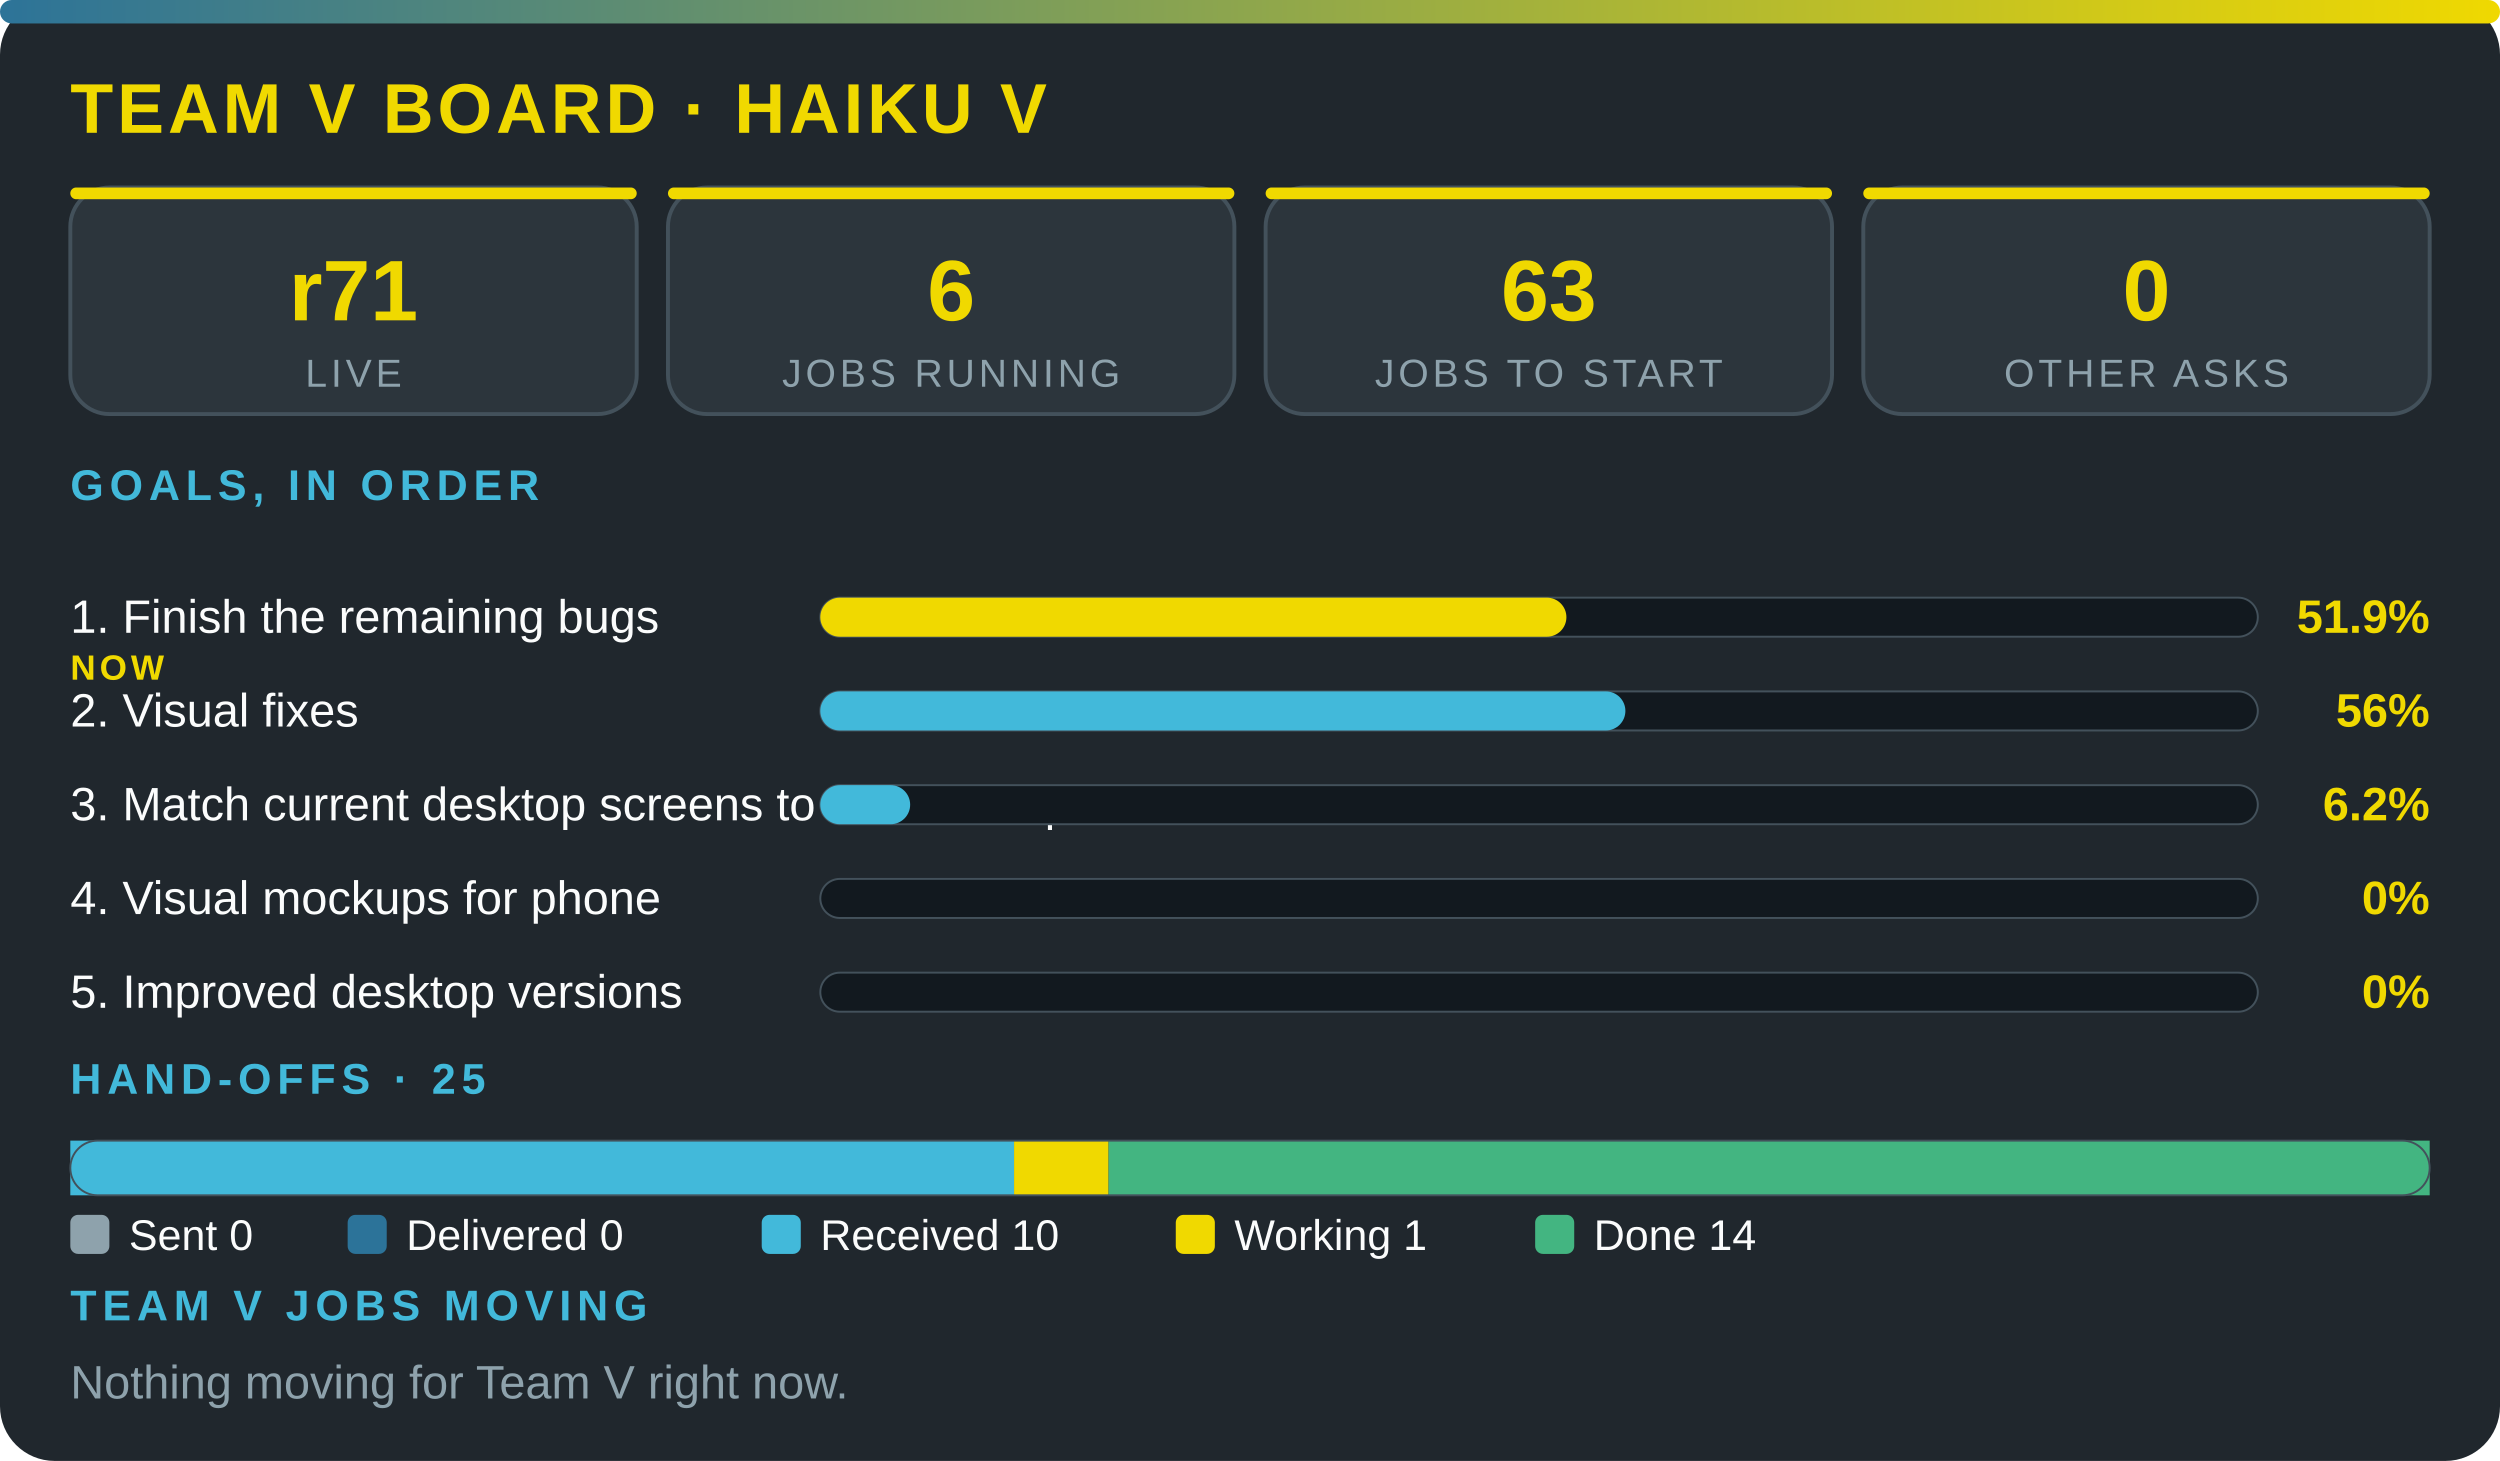
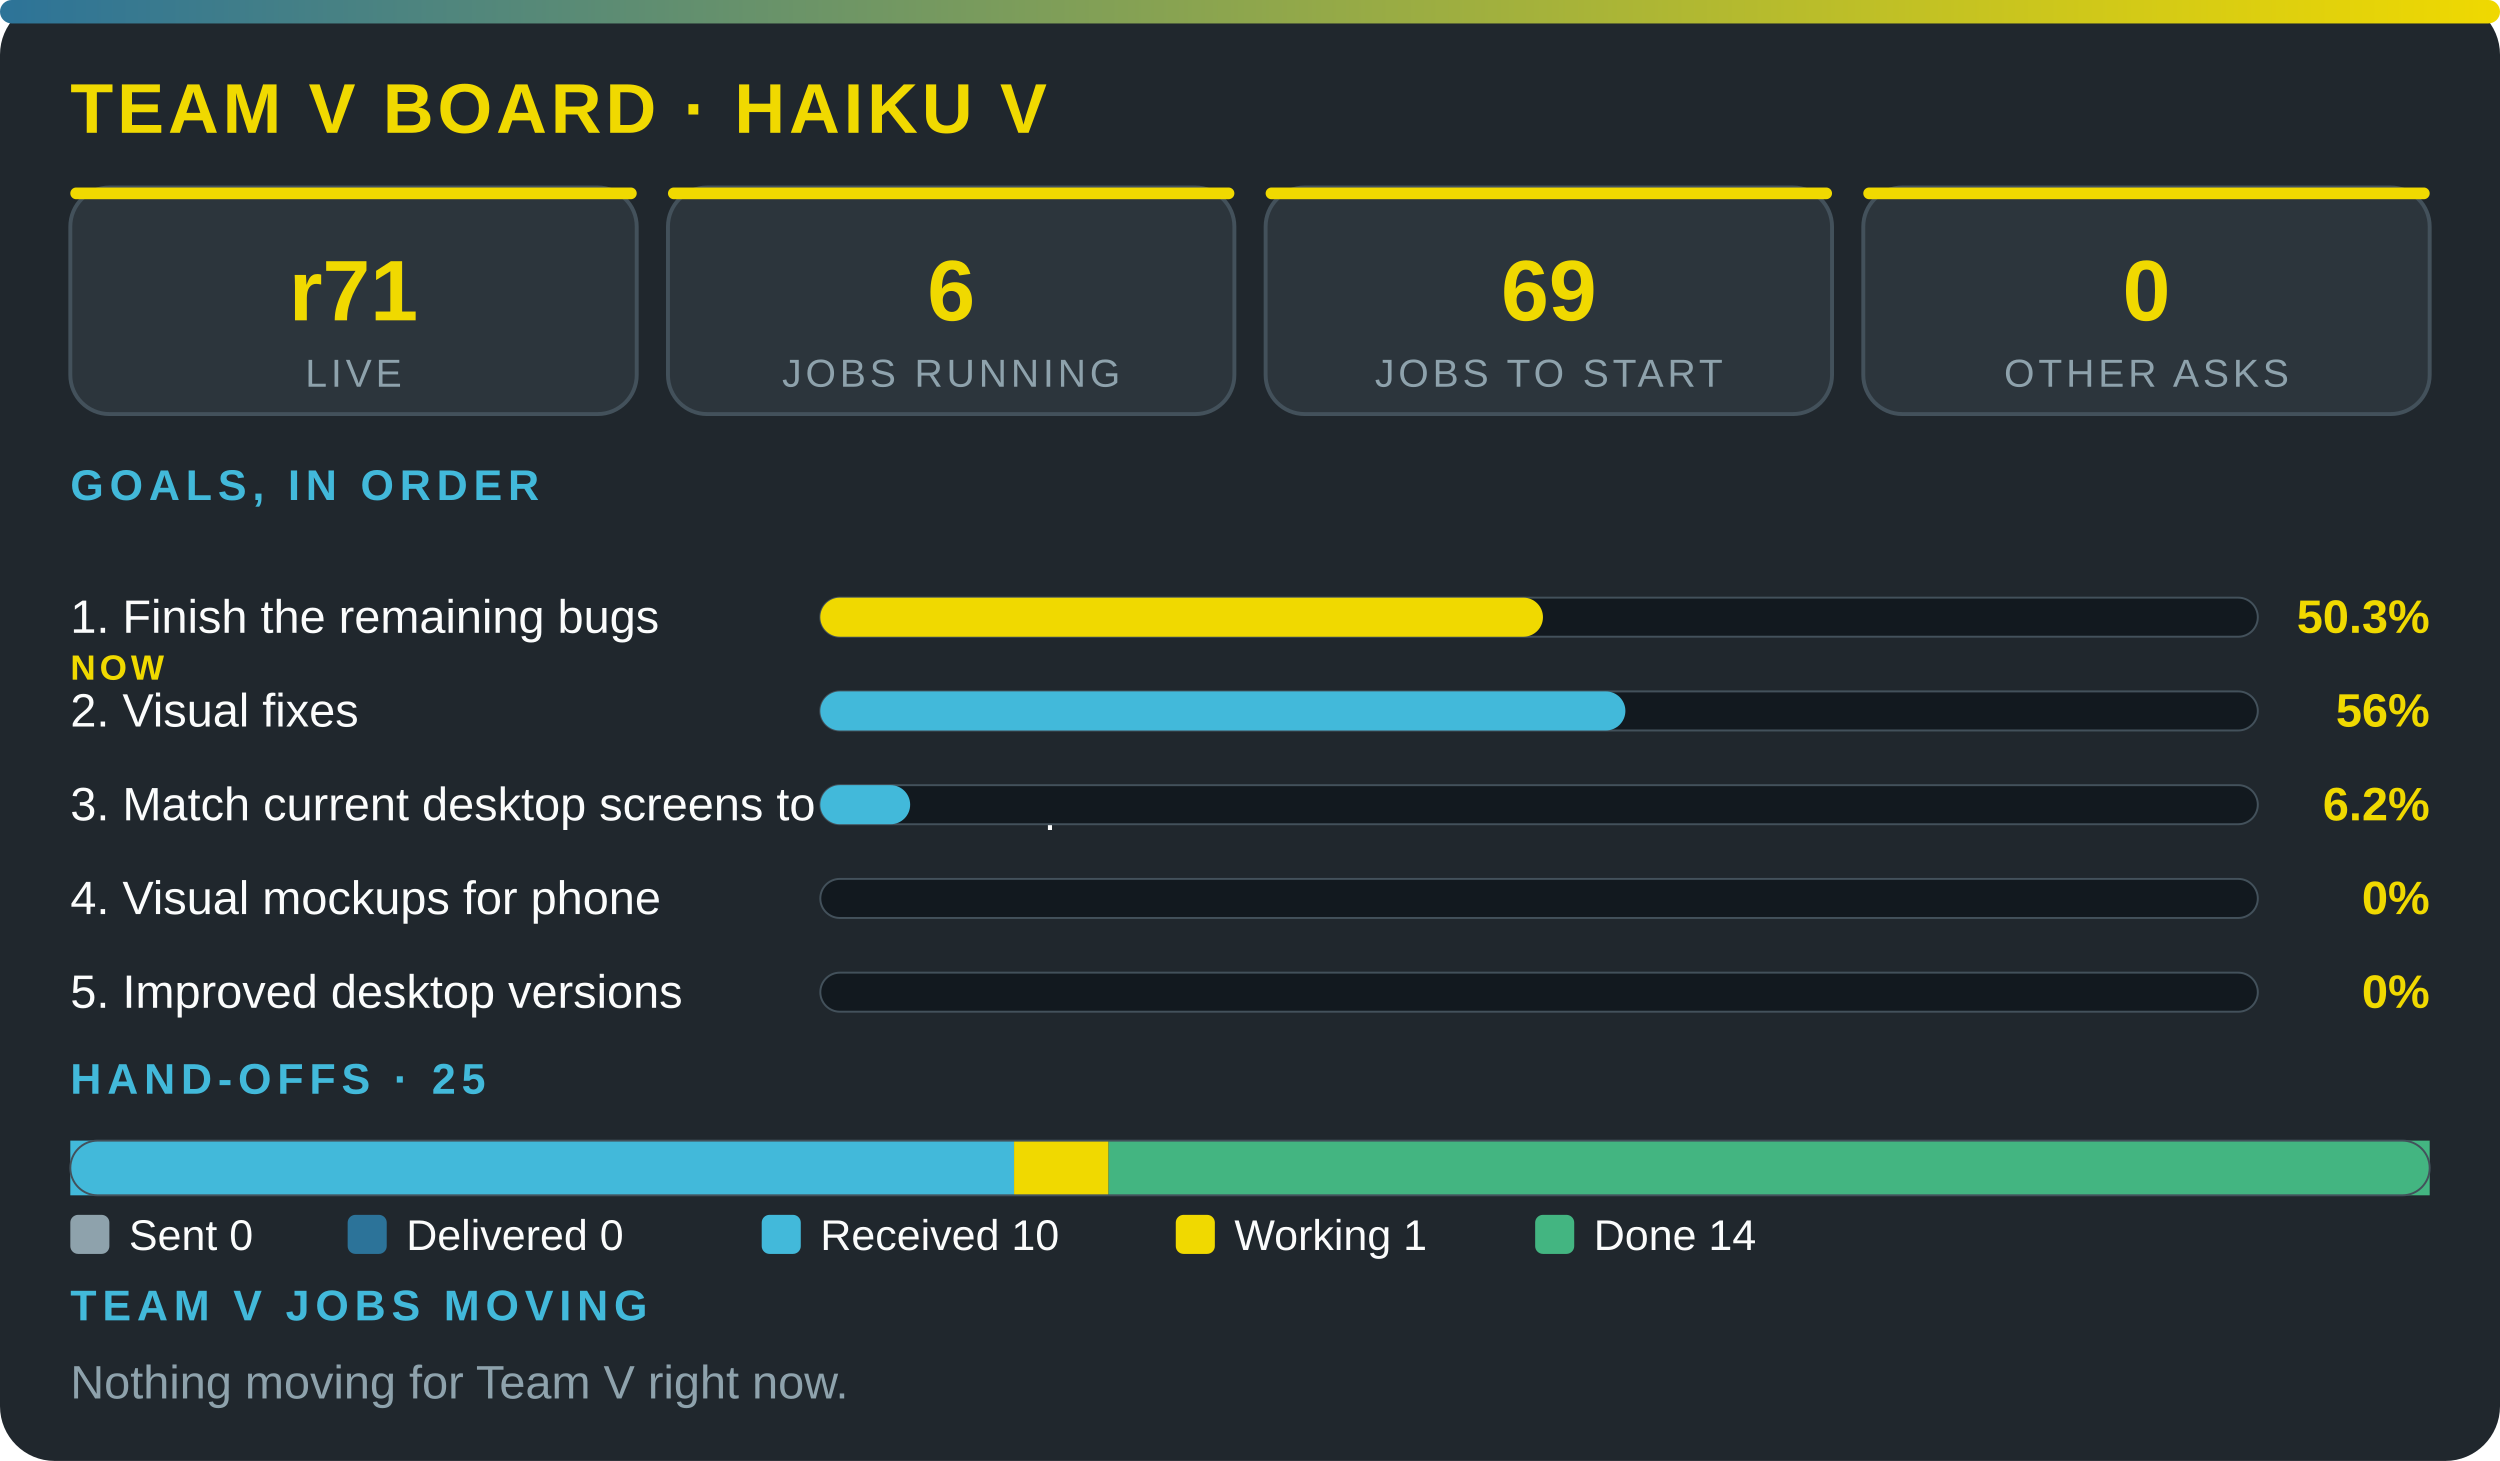
<svg xmlns="http://www.w3.org/2000/svg" viewBox="0 0 640 374" width="100%" role="img" aria-label="Team V board · Haiku V" font-family="'Segoe UI',system-ui,Arial,sans-serif">
  <defs>
    <linearGradient id="g">
      <stop offset="0" stop-color="#2c7399" />
      <stop offset="1" stop-color="#f0d900" />
    </linearGradient>
  </defs>
  <rect width="640" height="374" rx="14" fill="#20272d" />
  <rect width="640" height="6" rx="3" fill="url(#g)" />
  <text x="18" y="34" font-size="18" font-weight="800" fill="#f0d900" letter-spacing="1">TEAM V BOARD · HAIKU V</text>
  <rect x="18" y="48" width="145" height="58" rx="10" fill="#2c353c" stroke="#43515b" />
  <rect x="18" y="48" width="145" height="3" rx="1.5" fill="#f0d900" />
  <text x="90.5" y="82" font-size="22" font-weight="800" fill="#f0d900" text-anchor="middle">r71</text>
  <text x="90.5" y="99" font-size="10" fill="#8ea2ac" letter-spacing="1" text-anchor="middle">LIVE</text>
  <rect x="171" y="48" width="145" height="58" rx="10" fill="#2c353c" stroke="#43515b" />
  <rect x="171" y="48" width="145" height="3" rx="1.5" fill="#f0d900" />
  <text x="243.5" y="82" font-size="22" font-weight="800" fill="#f0d900" text-anchor="middle">6</text>
  <text x="243.5" y="99" font-size="10" fill="#8ea2ac" letter-spacing="1" text-anchor="middle">JOBS RUNNING</text>
  <rect x="324" y="48" width="145" height="58" rx="10" fill="#2c353c" stroke="#43515b" />
  <rect x="324" y="48" width="145" height="3" rx="1.5" fill="#f0d900" />
-   <text x="396.5" y="82" font-size="22" font-weight="800" fill="#f0d900" text-anchor="middle">63</text>
+   <text x="396.5" y="82" font-size="22" font-weight="800" fill="#f0d900" text-anchor="middle">69</text>
  <text x="396.5" y="99" font-size="10" fill="#8ea2ac" letter-spacing="1" text-anchor="middle">JOBS TO START</text>
  <rect x="477" y="48" width="145" height="58" rx="10" fill="#2c353c" stroke="#43515b" />
  <rect x="477" y="48" width="145" height="3" rx="1.5" fill="#f0d900" />
  <text x="549.5" y="82" font-size="22" font-weight="800" fill="#f0d900" text-anchor="middle">0</text>
  <text x="549.5" y="99" font-size="10" fill="#8ea2ac" letter-spacing="1" text-anchor="middle">OTHER ASKS</text>
  <text x="18" y="128" font-size="11" font-weight="700" fill="#42b9da" letter-spacing="1.5">GOALS, IN ORDER</text>
  <text x="18" y="162" font-size="12" fill="#fbfcfc">1. Finish the remaining bugs</text>
  <text x="18" y="174" font-size="9" font-weight="800" letter-spacing="1" fill="#f0d900">NOW</text>
  <rect x="210" y="153" width="368" height="10" rx="5" fill="#12191f" stroke="#43515b" stroke-width=".5" />
-   <rect x="210" y="153" width="191" height="10" rx="5" fill="#f0d900" />
-   <text x="622" y="162" font-size="12" font-weight="800" fill="#f0d900" text-anchor="end">51.9%</text>
+   <rect x="210" y="153" width="185" height="10" rx="5" fill="#f0d900" />
+   <text x="622" y="162" font-size="12" font-weight="800" fill="#f0d900" text-anchor="end">50.3%</text>
  <text x="18" y="186" font-size="12" fill="#fbfcfc">2. Visual fixes</text>
  <rect x="210" y="177" width="368" height="10" rx="5" fill="#12191f" stroke="#43515b" stroke-width=".5" />
  <rect x="210" y="177" width="206.1" height="10" rx="5" fill="#42b9da" />
  <text x="622" y="186" font-size="12" font-weight="800" fill="#f0d900" text-anchor="end">56%</text>
  <text x="18" y="210" font-size="12" fill="#fbfcfc">3. Match current desktop screens to the mockup</text>
  <rect x="210" y="201" width="368" height="10" rx="5" fill="#12191f" stroke="#43515b" stroke-width=".5" />
  <rect x="210" y="201" width="23" height="10" rx="5" fill="#42b9da" />
  <text x="622" y="210" font-size="12" font-weight="800" fill="#f0d900" text-anchor="end">6.2%</text>
  <text x="18" y="234" font-size="12" fill="#fbfcfc">4. Visual mockups for phone</text>
  <rect x="210" y="225" width="368" height="10" rx="5" fill="#12191f" stroke="#43515b" stroke-width=".5" />
  <text x="622" y="234" font-size="12" font-weight="800" fill="#f0d900" text-anchor="end">0%</text>
  <text x="18" y="258" font-size="12" fill="#fbfcfc">5. Improved desktop versions</text>
  <rect x="210" y="249" width="368" height="10" rx="5" fill="#12191f" stroke="#43515b" stroke-width=".5" />
  <text x="622" y="258" font-size="12" font-weight="800" fill="#f0d900" text-anchor="end">0%</text>
  <text x="18" y="280" font-size="11" font-weight="700" fill="#42b9da" letter-spacing="1.5">HAND-OFFS · 25</text>
  <rect x="18" y="292" width="241.6" height="14" fill="#42b9da" />
  <rect x="259.6" y="292" width="24.2" height="14" fill="#f0d900" />
  <rect x="283.8" y="292" width="338.2" height="14" fill="#43b581" />
  <rect x="18" y="292" width="604" height="14" rx="7" fill="none" stroke="#43515b" stroke-width=".5" />
  <rect x="18" y="311" width="10" height="10" rx="2" fill="#8ea2ac" />
  <text x="33" y="320" font-size="11" fill="#fbfcfc">Sent 0</text>
  <rect x="89" y="311" width="10" height="10" rx="2" fill="#2c7399" />
  <text x="104" y="320" font-size="11" fill="#fbfcfc">Delivered 0</text>
  <rect x="195" y="311" width="10" height="10" rx="2" fill="#42b9da" />
  <text x="210" y="320" font-size="11" fill="#fbfcfc">Received 10</text>
  <rect x="301" y="311" width="10" height="10" rx="2" fill="#f0d900" />
  <text x="316" y="320" font-size="11" fill="#fbfcfc">Working 1</text>
  <rect x="393" y="311" width="10" height="10" rx="2" fill="#43b581" />
  <text x="408" y="320" font-size="11" fill="#fbfcfc">Done 14</text>
  <text x="18" y="338" font-size="11" font-weight="700" fill="#42b9da" letter-spacing="1.5">TEAM V JOBS MOVING</text>
  <text x="18" y="358" font-size="12" fill="#8ea2ac">Nothing moving for Team V right now.</text>
</svg>
